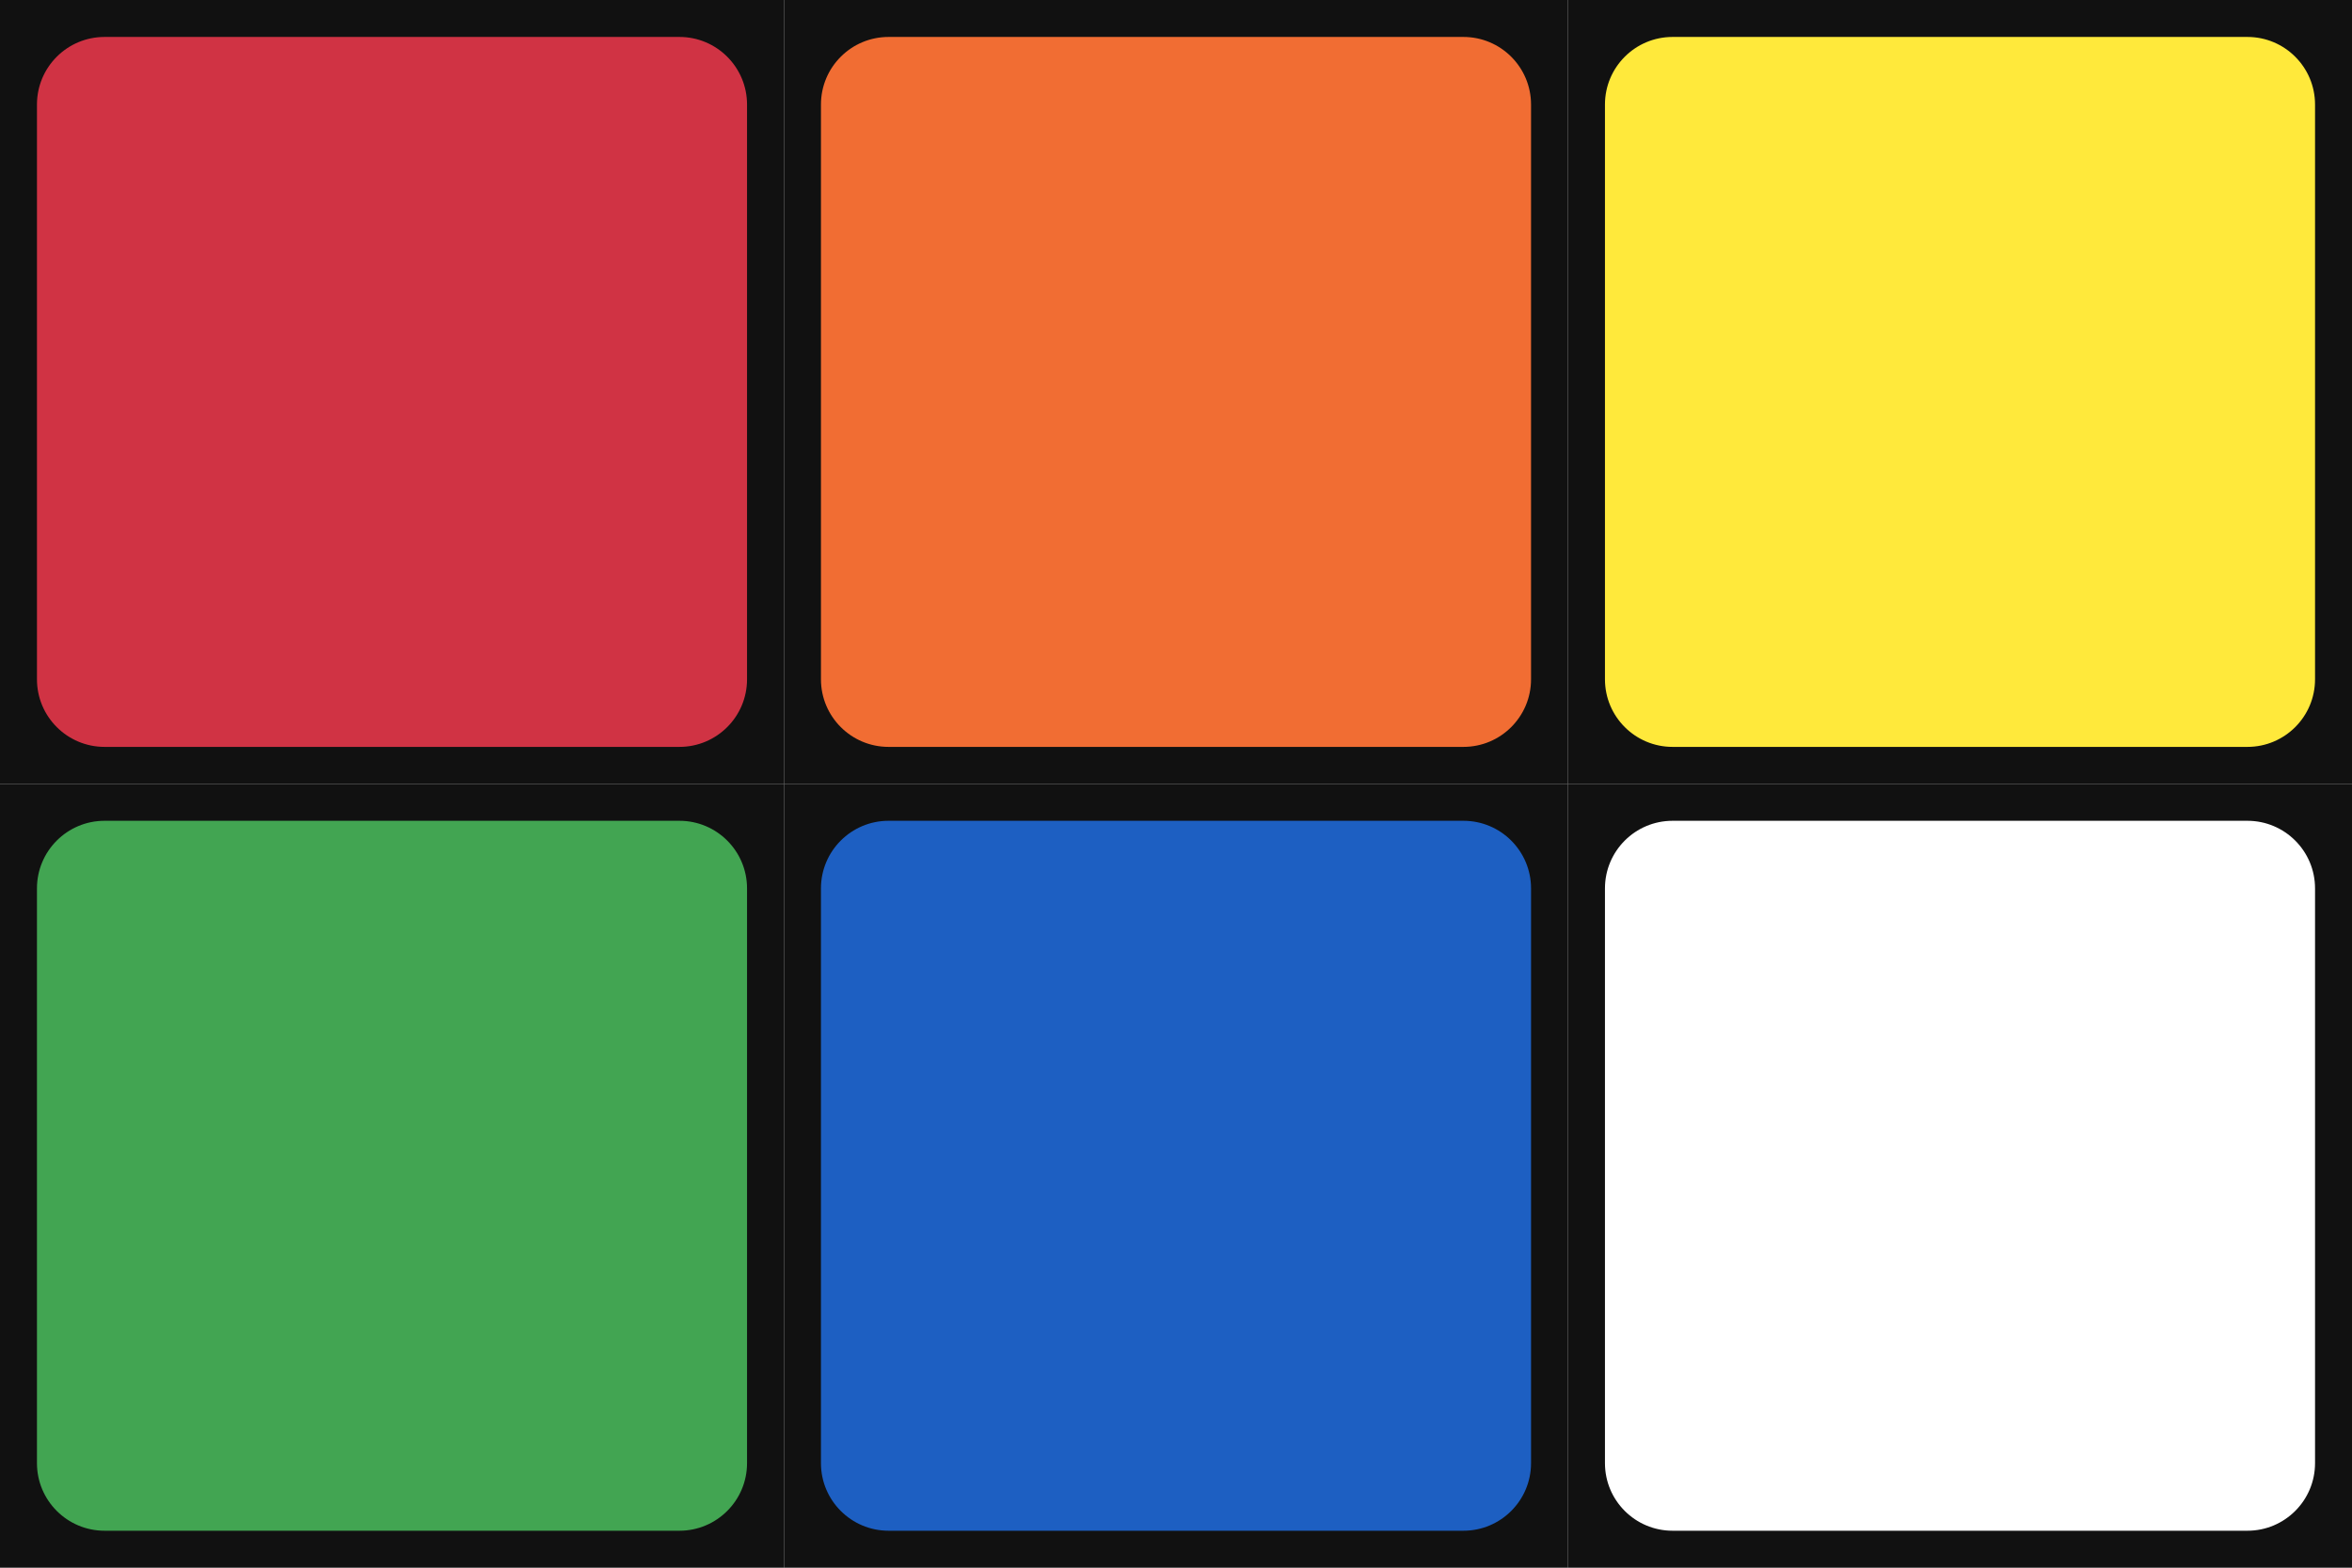
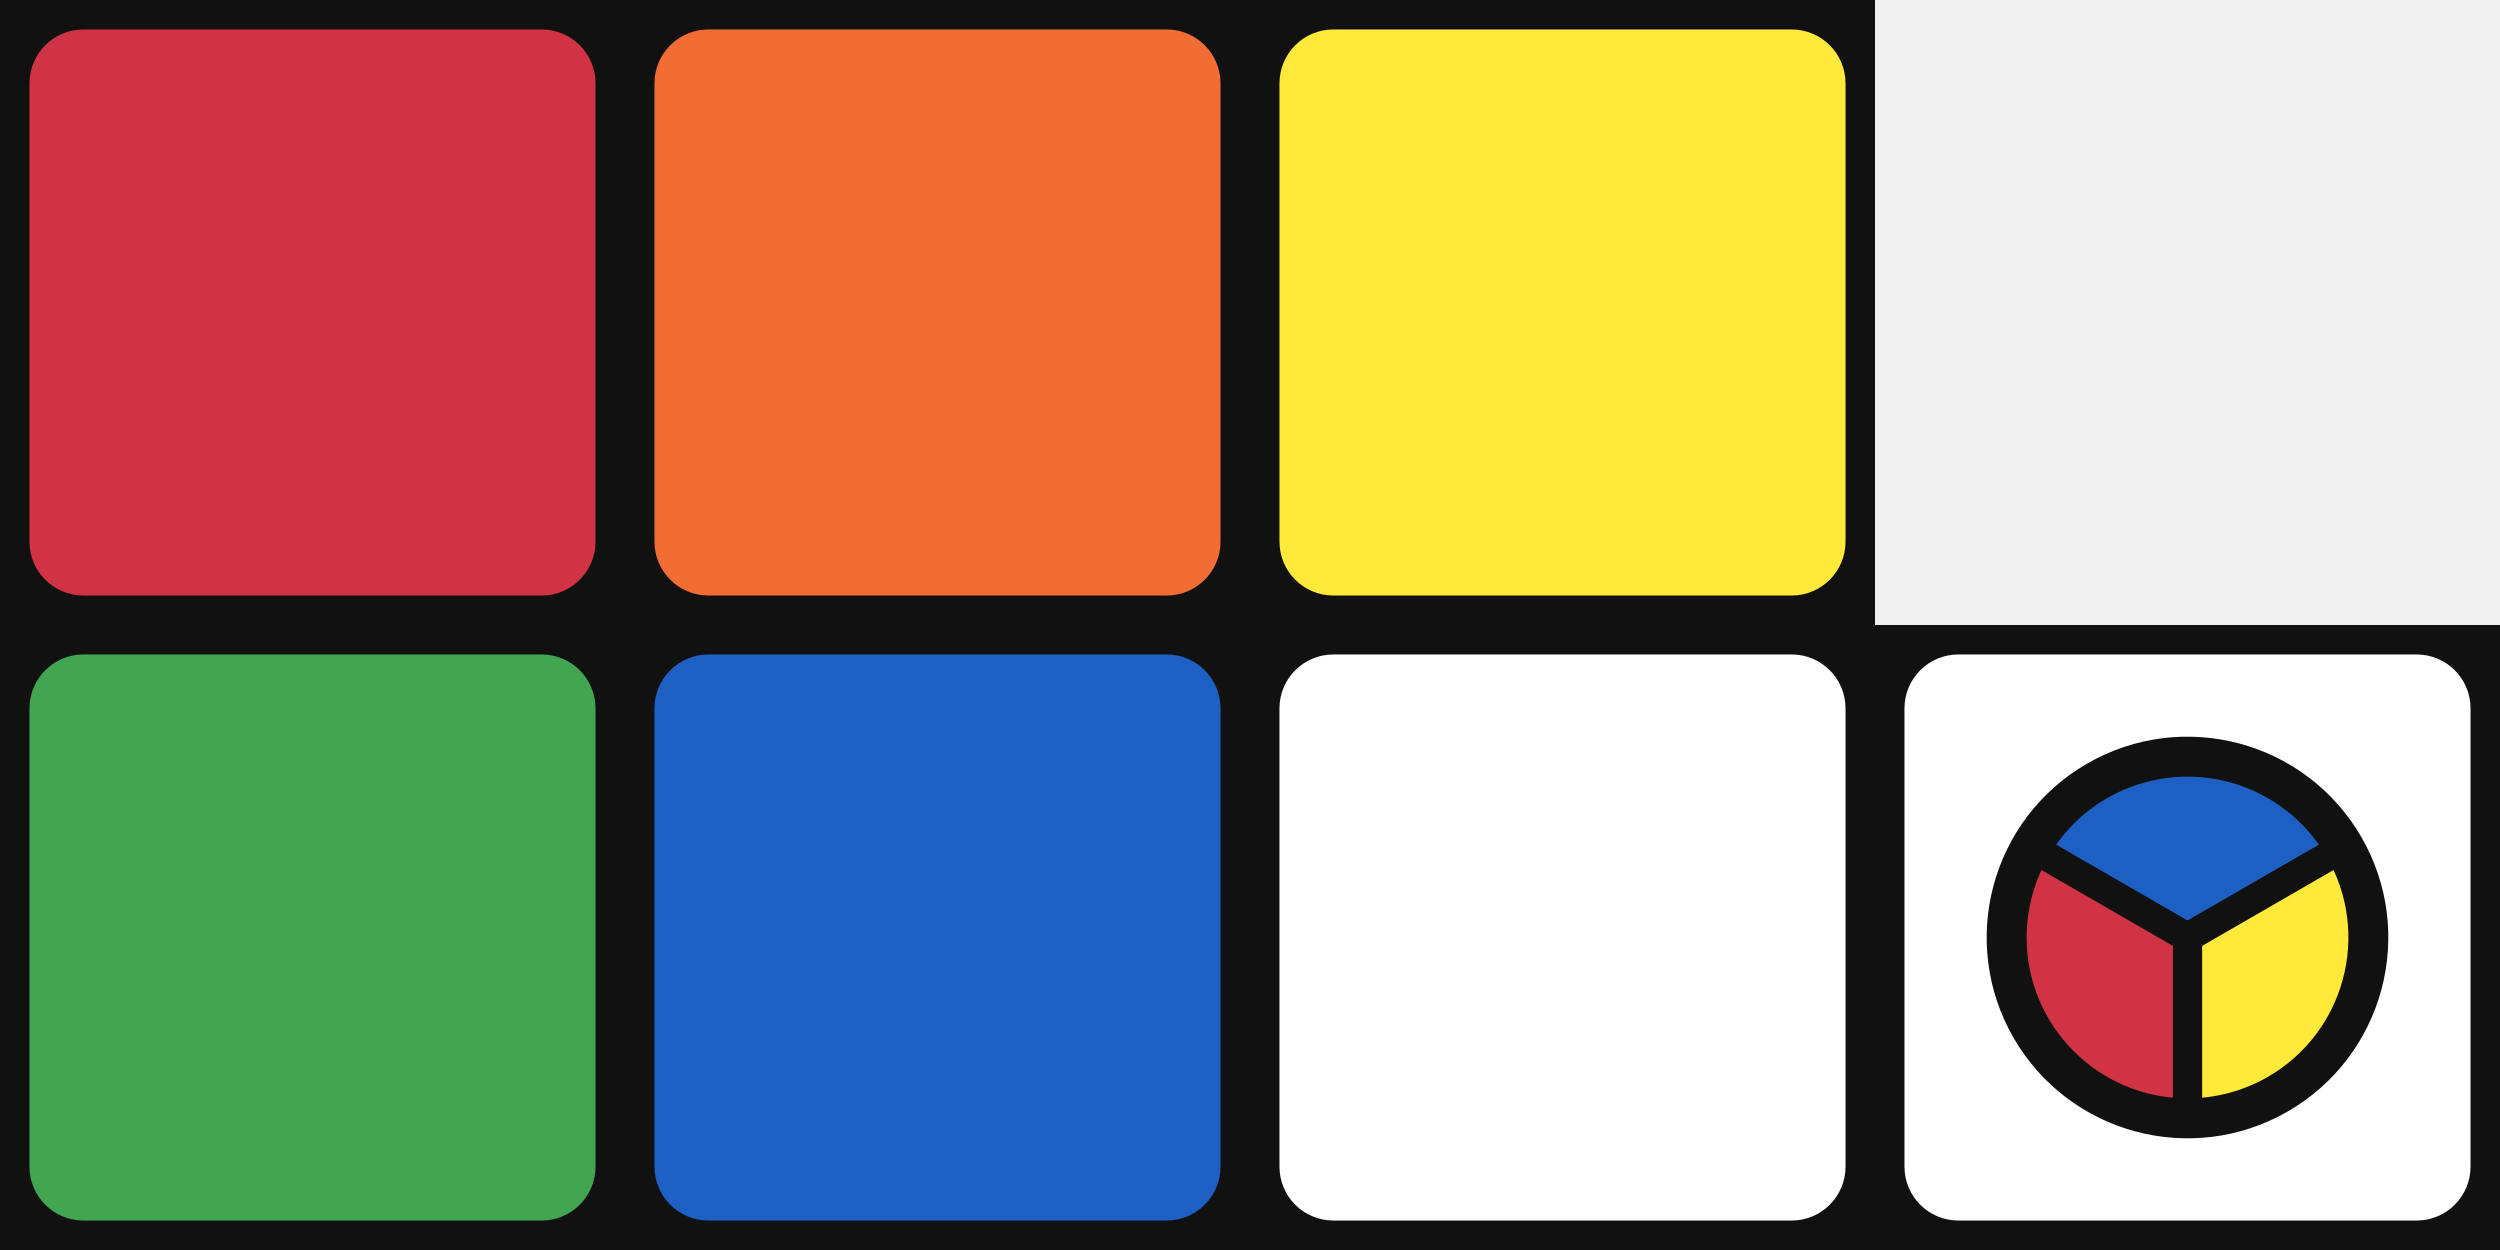
- <svg xmlns="http://www.w3.org/2000/svg" xmlns:xlink="http://www.w3.org/1999/xlink" width="514.286" height="342.857" id="svg2" version="1.1">
+ <svg xmlns="http://www.w3.org/2000/svg" xmlns:xlink="http://www.w3.org/1999/xlink" width="685.714" height="342.857" id="svg2" version="1.1">
  <defs id="defs4">
    <clipPath clipPathUnits="userSpaceOnUse" id="clipPath3849">
      <use x="0" y="0" xlink:href="#rect3843" id="use3851" transform="translate(-856.3883,-123.0271)" width="514.286" height="342.857" />
    </clipPath>
    <clipPath clipPathUnits="userSpaceOnUse" id="clipPath3855">
      <use x="0" y="0" xlink:href="#rect3843" id="use3857" transform="translate(-684.9598,-123.0271)" width="514.286" height="342.857" />
    </clipPath>
    <clipPath clipPathUnits="userSpaceOnUse" id="clipPath3861">
      <use x="0" y="0" xlink:href="#rect3843" id="use3863" transform="translate(-513.5312,-123.0271)" width="514.286" height="342.857" />
    </clipPath>
    <clipPath clipPathUnits="userSpaceOnUse" id="clipPath3867">
      <use x="0" y="0" xlink:href="#rect3843" id="use3869" transform="translate(-856.3883,48.40143)" width="514.286" height="342.857" />
    </clipPath>
    <clipPath clipPathUnits="userSpaceOnUse" id="clipPath3873">
      <use x="0" y="0" xlink:href="#rect3843" id="use3875" transform="translate(-684.9598,48.40143)" width="514.286" height="342.857" />
    </clipPath>
    <clipPath clipPathUnits="userSpaceOnUse" id="clipPath3879">
      <use x="0" y="0" xlink:href="#rect3843" id="use3881" transform="translate(-513.5312,48.40143)" width="514.286" height="342.857" />
    </clipPath>
  </defs>
  <g id="layer1" transform="translate(-71.42857,-449.505)">
    <rect style="color:#000000;fill:#111111;fill-opacity:1;fill-rule:nonzero;stroke:none;stroke-width:6;marker:none;visibility:visible;display:inline;overflow:visible;enable-background:accumulate" id="square-blue" width="171.429" height="171.429" x="242.857" y="620.934" rx="0" ry="0" />
    <rect ry="0" rx="0" y="620.934" x="414.286" height="171.429" width="171.429" id="square-white" style="color:#000000;fill:#111111;fill-opacity:1;fill-rule:nonzero;stroke:none;stroke-width:6;marker:none;visibility:visible;display:inline;overflow:visible;enable-background:accumulate" />
    <rect ry="0" rx="0" y="449.505" x="242.857" height="171.429" width="171.429" id="square-orange" style="color:#000000;fill:#111111;fill-opacity:1;fill-rule:nonzero;stroke:none;stroke-width:6;marker:none;visibility:visible;display:inline;overflow:visible;enable-background:accumulate" />
    <rect style="color:#000000;fill:#111111;fill-opacity:1;fill-rule:nonzero;stroke:none;stroke-width:6;marker:none;visibility:visible;display:inline;overflow:visible;enable-background:accumulate" id="square-yellow" width="171.429" height="171.429" x="414.286" y="449.505" rx="0" ry="0" />
    <rect style="color:#000000;fill:#111111;fill-opacity:1;fill-rule:nonzero;stroke:none;stroke-width:6;marker:none;visibility:visible;display:inline;overflow:visible;enable-background:accumulate" id="square-green" width="171.429" height="171.429" x="71.429" y="620.934" rx="0" ry="0" />
    <rect ry="0" rx="0" y="449.505" x="71.429" height="171.429" width="171.429" id="square-red" style="color:#000000;fill:#111111;fill-opacity:1;fill-rule:nonzero;stroke:none;stroke-width:6;marker:none;visibility:visible;display:inline;overflow:visible;enable-background:accumulate" />
    <rect style="color:#000000;fill:#d03344;fill-opacity:1;fill-rule:nonzero;stroke:none;stroke-width:6;marker:none;visibility:visible;display:inline;overflow:visible;enable-background:accumulate" id="rect2985" width="163.029" height="163.029" x="75.628" y="453.705" rx="0" ry="0" clip-path="url(#clipPath3849)" />
    <use x="0" y="0" xlink:href="#rect3757" id="use3759" transform="translate(171.4286,0)" width="744.094" height="1052.362" />
    <use x="0" y="0" xlink:href="#rect3757" id="use3763" transform="translate(342.8571,0)" width="744.094" height="1052.362" />
    <use x="0" y="0" xlink:href="#rect3757" id="use3767" transform="translate(0,171.4286)" width="744.094" height="1052.362" />
    <use x="0" y="0" xlink:href="#rect3757" id="use3771" transform="translate(171.4286,171.4286)" width="744.094" height="1052.362" />
    <use x="0" y="0" xlink:href="#rect3757" id="use3775" transform="translate(342.8571,171.4286)" width="744.094" height="1052.362" />
    <rect ry="0" rx="0" y="453.705" x="247.057" height="163.029" width="163.029" id="use3794" style="color:#000000;fill:#f16d33;fill-opacity:1;fill-rule:nonzero;stroke:none;stroke-width:6;marker:none;visibility:visible;display:inline;overflow:visible;enable-background:accumulate" clip-path="url(#clipPath3855)" />
    <rect ry="0" rx="0" y="625.133" x="75.628" height="163.029" width="163.029" id="rect3833" style="color:#000000;fill:#42a552;fill-opacity:1;fill-rule:nonzero;stroke:none;stroke-width:6;marker:none;visibility:visible;display:inline;overflow:visible;enable-background:accumulate" clip-path="url(#clipPath3867)" />
-     <rect style="color:#000000;fill:#1d5fc2;fill-opacity:1;fill-rule:nonzero;stroke:none;stroke-width:6;marker:none;visibility:visible;display:inline;overflow:visible;enable-background:accumulate" id="rect3835" width="163.029" height="163.029" x="247.057" y="625.133" rx="0" ry="0" clip-path="url(#clipPath3873)" />
+     <rect style="color:#000000;fill:#1d5fc2;fill-opacity:1;fill-rule:nonzero;stroke:none;stroke-width:6;marker:none;visibility:visible;display:inline;overflow:visible;enable-background:accumulate" id="rect3835" width="163.029" height="163.029" x="247.057" y="625.133" rx="0" ry="0" clip-path="url(#clipPath3873)" transform="translate(7.4267579e-6,-1.7036133e-5)" />
    <rect ry="0" rx="0" y="625.133" x="418.485" height="163.029" width="163.029" id="rect3837" style="color:#000000;fill:#ffffff;fill-opacity:1;fill-rule:nonzero;stroke:none;stroke-width:6;marker:none;visibility:visible;display:inline;overflow:visible;enable-background:accumulate" clip-path="url(#clipPath3879)" />
    <rect style="color:#000000;fill:#ffe93b;fill-opacity:1;fill-rule:nonzero;stroke:none;stroke-width:6;marker:none;visibility:visible;display:inline;overflow:visible;enable-background:accumulate" id="rect3839" width="163.029" height="163.029" x="418.485" y="453.705" rx="0" ry="0" clip-path="url(#clipPath3861)" />
    <rect style="color:#000000;fill:#111111;fill-opacity:1;fill-rule:nonzero;stroke:none;stroke-width:6;marker:none;visibility:visible;display:inline;overflow:visible;enable-background:accumulate" id="rect3841" width="171.429" height="171.429" x="927.817" y="572.532" rx="0" ry="0" />
    <rect ry="14.785" rx="14.785" y="580.613" x="935.898" height="155.266" width="155.266" id="rect3843" style="color:#000000;fill:#ff80ab;fill-opacity:1;fill-rule:nonzero;stroke:none;stroke-width:6;marker:none;visibility:visible;display:inline;overflow:visible;enable-background:accumulate" />
    <text xml:space="preserve" style="font-size:40px;font-style:normal;font-variant:normal;font-weight:normal;font-stretch:normal;line-height:125%;letter-spacing:0px;word-spacing:0px;fill:#000000;fill-opacity:1;stroke:none;font-family:FontAwesome;-inkscape-font-specification:FontAwesome" x="835.514" y="482.063" id="text3883">
      <tspan id="tspan3885" x="835.514" y="482.063" style="font-style:normal;font-variant:normal;font-weight:normal;font-stretch:normal;font-family:Arial;-inkscape-font-specification:Arial">All rounded squares </tspan>
      <tspan x="835.514" y="532.063" style="font-style:normal;font-variant:normal;font-weight:normal;font-stretch:normal;font-family:Arial;-inkscape-font-specification:Arial" id="tspan3887">are clones of this:</tspan>
    </text>
+     <rect style="color:#000000;fill:#ffe93b;fill-opacity:1;fill-rule:nonzero;stroke:none;stroke-width:6;marker:none;visibility:visible;display:inline;overflow:visible;enable-background:accumulate" id="rect3074" width="206.25" height="206.25" x="2078.401" y="1171.605" />
+     <rect style="color:#000000;fill:#111111;fill-opacity:1;fill-rule:nonzero;stroke:none;stroke-width:6;marker:none;visibility:visible;display:inline;overflow:visible;enable-background:accumulate" id="square-white-center" width="171.429" height="171.429" x="585.714" y="620.934" rx="0" ry="0" />
+     <rect clip-path="url(#clipPath3879)" style="color:#000000;fill:#ffffff;fill-opacity:1;fill-rule:nonzero;stroke:none;stroke-width:6;marker:none;visibility:visible;display:inline;overflow:visible;enable-background:accumulate" id="rect3022" width="163.029" height="163.029" x="418.485" y="625.133" rx="0" ry="0" transform="translate(171.4286,-3.8867188e-5)" />
+     <g id="g4091" transform="matrix(1.25733,-0.7259199,0.7259199,1.25733,-609.192,-65.70321)">
+       <path style="color:#000000;fill:#1d5fc2;fill-opacity:1;fill-rule:nonzero;stroke:#111111;stroke-width:5.51;stroke-miterlimit:4;stroke-opacity:1;stroke-dasharray:none;marker:none;visibility:visible;display:inline;overflow:visible;enable-background:accumulate" id="path4089" d="m 459.619,452.238 c 0,18.306 -14.84,33.146 -33.146,33.146 -5.818,0 -11.534,-1.532 -16.573,-4.441 l 16.573,-28.705 z" transform="matrix(-0.5,-0.8660254,0.8660254,-0.5,319.4899,1497.199)" />
+       <path transform="matrix(1.04058,0,0,1.04058,54.12224,431.1532)" d="m 459.619,452.238 c 0,18.306 -14.84,33.146 -33.146,33.146 -18.306,0 -33.146,-14.84 -33.146,-33.146 0,-18.306 14.84,-33.146 33.146,-33.146 18.306,0 33.146,14.84 33.146,33.146 z" id="path3313" style="color:#000000;fill:none;stroke:#111111;stroke-width:6.619;stroke-miterlimit:4;stroke-opacity:1;stroke-dasharray:none;marker:none;visibility:visible;display:inline;overflow:visible;enable-background:accumulate" />
+       <path style="color:#000000;fill:#ffe93b;fill-opacity:1;fill-rule:nonzero;stroke:#111111;stroke-width:5.51;stroke-miterlimit:4;stroke-opacity:1;stroke-dasharray:none;marker:none;visibility:visible;display:inline;overflow:visible;enable-background:accumulate" id="path4083" d="m 459.619,452.238 c 0,18.306 -14.84,33.146 -33.146,33.146 -5.818,0 -11.534,-1.532 -16.573,-4.441 l 16.573,-28.705 z" transform="translate(71.42857,449.505)" />
+       <path transform="matrix(-0.5,0.8660254,-0.8660254,-0.5,1102.789,758.5245)" d="m 459.619,452.238 c 0,18.306 -14.84,33.146 -33.146,33.146 -5.818,0 -11.534,-1.532 -16.573,-4.441 l 16.573,-28.705 z" id="path4087" style="color:#000000;fill:#d03344;fill-opacity:1;fill-rule:nonzero;stroke:#111111;stroke-width:5.51;stroke-miterlimit:4;stroke-opacity:1;stroke-dasharray:none;marker:none;visibility:visible;display:inline;overflow:visible;enable-background:accumulate" />
+     </g>
  </g>
</svg>
